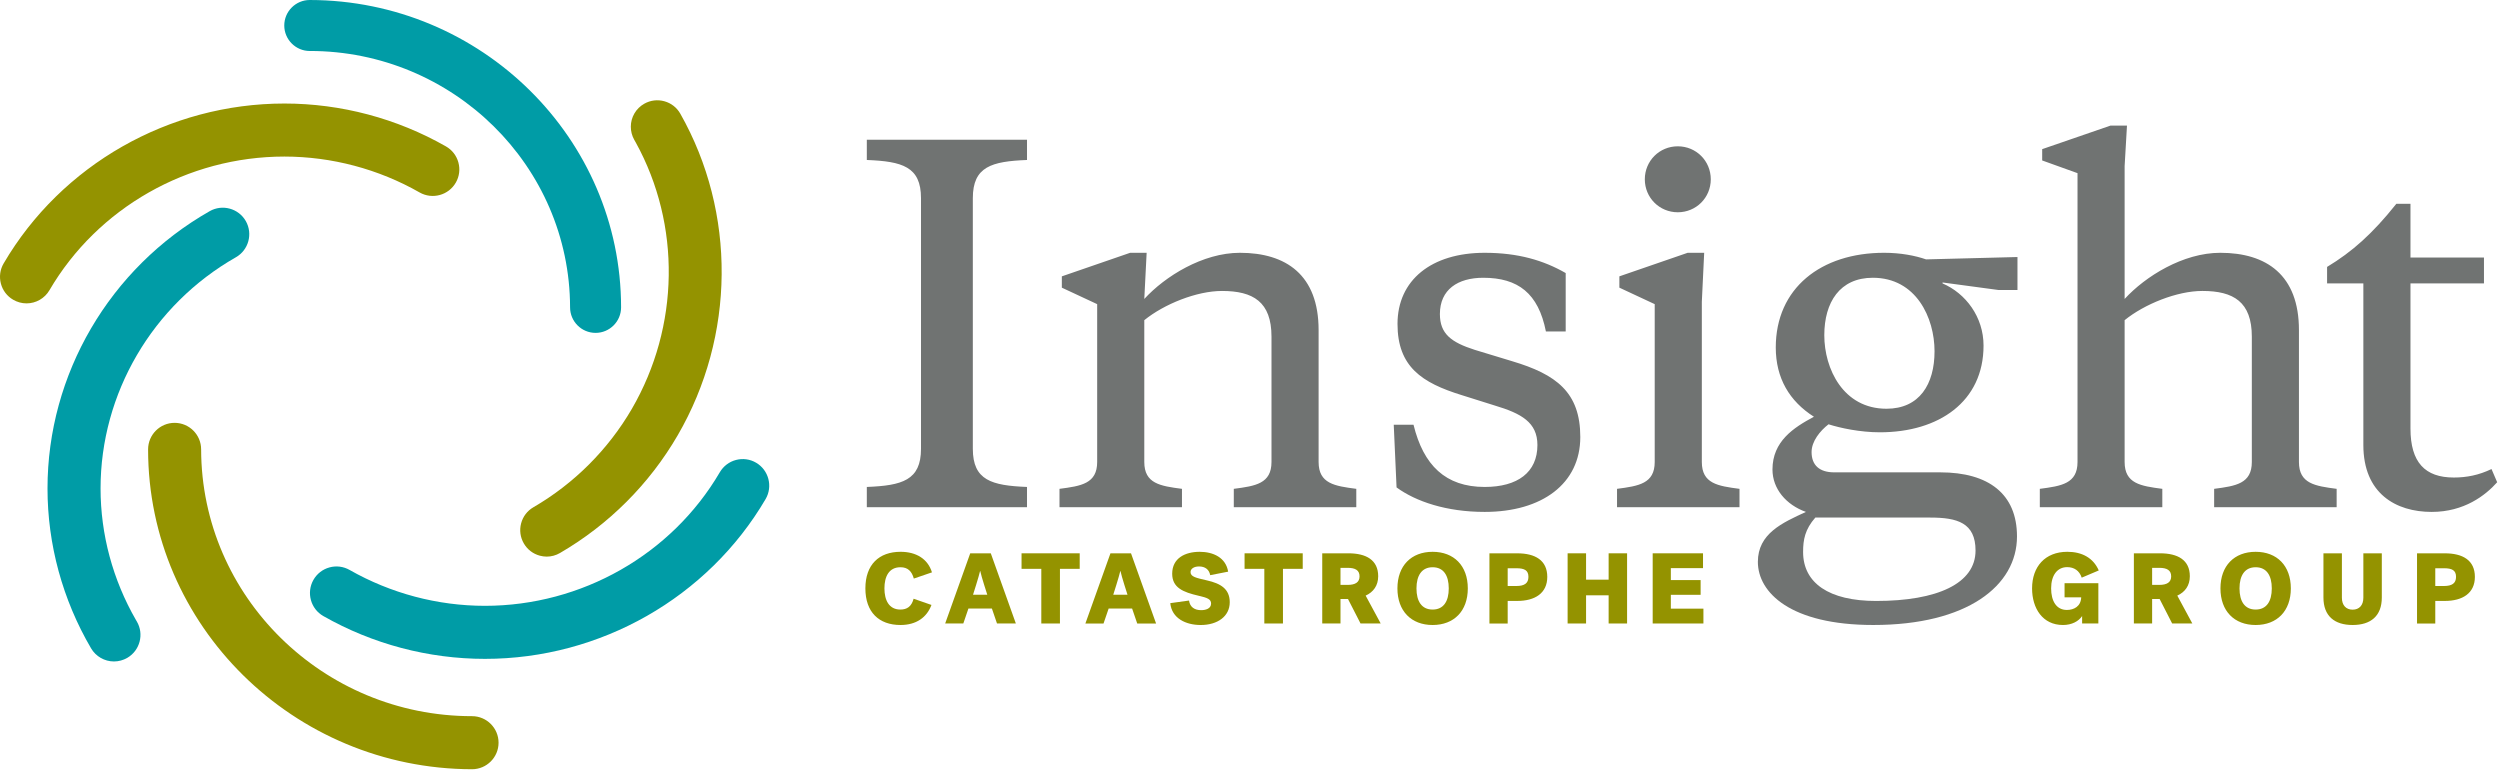
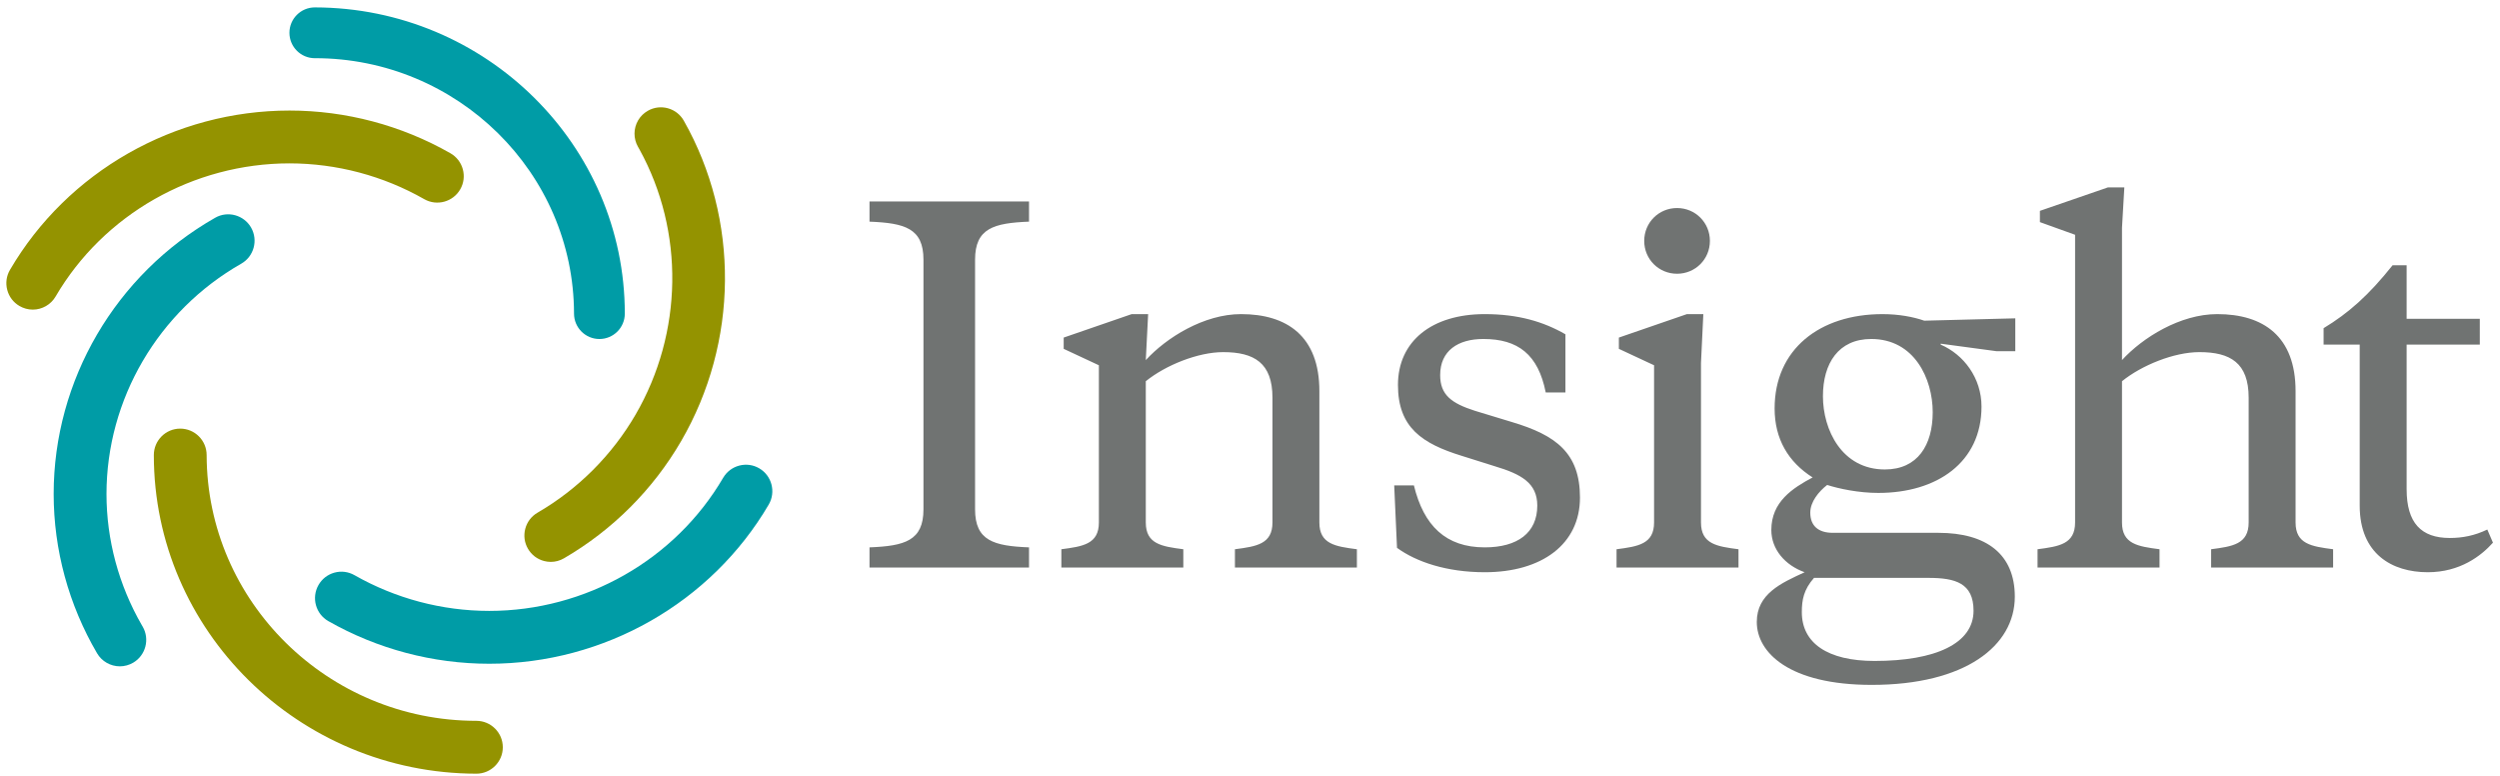
- <svg xmlns="http://www.w3.org/2000/svg" height="80" viewBox="0 0 260 80" width="260">
-   <g fill="none" fill-rule="evenodd">
-     <path d="m79.629 51.894c-6.008 10.258-17.192 16.628-29.192 16.628-5.881 0-11.69-1.538-16.808-4.45-1.32-.749-1.785-2.437-1.034-3.761.364-.642.955-1.102 1.665-1.299s1.456-.102 2.099.263c4.282 2.438 9.146 3.728 14.07 3.731 10.058-.003 19.421-5.327 24.434-13.896.375-.636.972-1.088 1.683-1.275.713-.186 1.458-.085 2.094.29 1.305.768 1.749 2.458.989 3.769z" fill="#009ca6" />
-     <path d="m49.09 74.481c-15.506 0-28.144-12.448-28.172-27.745 0-1.523-1.237-2.76-2.759-2.76-1.52 0-2.757 1.237-2.757 2.76 0 18.305 15.111 33.227 33.688 33.264 1.522 0 2.76-1.238 2.76-2.759 0-1.522-1.238-2.76-2.76-2.76" fill="#949300" />
-     <path d="m25.565 22.993c-.755-1.322-2.444-1.784-3.759-1.03-10.406 5.919-16.867 16.968-16.865 28.837 0 5.818 1.566 11.567 4.529 16.623.491.845 1.405 1.369 2.382 1.369.487 0 .967-.131 1.393-.379 1.309-.768 1.754-2.458.991-3.769l-.094-.159c-2.41-4.178-3.684-8.906-3.684-13.685.003-9.89 5.396-19.104 14.078-24.046 1.316-.752 1.779-2.436 1.029-3.761" fill="#009ca6" />
-     <path d="m47.672 16.893c-.195-.711-.655-1.303-1.294-1.667-5.115-2.918-10.925-4.459-16.802-4.459-12.003 0-23.191 6.372-29.196 16.627-.374.637-.476 1.38-.29 2.094s.641 1.312 1.272 1.68c.425.251.908.384 1.399.384.979 0 1.891-.526 2.38-1.367 5.014-8.571 14.377-13.898 24.434-13.903 4.926.005 9.791 1.296 14.071 3.737 1.319.75 3.008.288 3.761-1.032.366-.639.459-1.383.265-2.094m23.084-5.063c-.362-.641-.951-1.103-1.66-1.299-.708-.196-1.452-.106-2.089.255-.428.24-.785.591-1.03 1.013-.49.843-.495 1.893-.014 2.742l.168.298c4.701 8.547 4.551 19.118-.414 27.675-2.465 4.238-6.008 7.779-10.245 10.241-.635.369-1.088.964-1.276 1.675-.187.711-.087 1.452.281 2.085.367.636.961 1.089 1.672 1.278.235.063.474.095.711.095.48 0 .953-.127 1.378-.375 5.07-2.946 9.302-7.177 12.239-12.236 6.001-10.334 6.107-23.152.279-33.447" fill="#949300" />
-     <path d="m64.593 31.967c0 1.463-1.189 2.653-2.652 2.653s-2.653-1.19-2.653-2.652c-.026-14.703-12.169-26.667-27.07-26.667v.003c-1.463 0-2.654-1.19-2.654-2.653 0-1.462 1.191-2.651 2.654-2.651 17.847.032 32.37 14.373 32.375 31.967z" fill="#009ca6" />
-     <path d="m95.784 20.606c0-3.283-1.96-3.822-5.635-3.968v-2.108h16.66v2.108c-3.675.146-5.635.685-5.635 3.968v26.068c0 3.283 1.96 3.822 5.635 3.969v2.107h-16.66v-2.107c3.675-.147 5.635-.686 5.635-3.969zm36.451 14.407c0-3.626-1.911-4.753-5.146-4.753-2.644 0-6.026 1.371-8.083 3.038v14.748c0 2.254 1.665 2.499 3.919 2.793v1.911h-12.738v-1.911c2.254-.294 3.919-.539 3.919-2.793v-16.415l-3.675-1.714v-1.176l7.104-2.45h1.716l-.245 4.801c2.156-2.351 6.075-4.801 9.946-4.801 4.802 0 8.183 2.303 8.183 8.036v13.719c0 2.254 1.665 2.499 3.919 2.793v1.911h-12.739v-1.911c2.254-.294 3.92-.539 3.92-2.793zm13.007 15.679-.293-6.518h2.057c1.029 4.215 3.332 6.469 7.4 6.469 3.429 0 5.486-1.519 5.486-4.361 0-2.351-1.665-3.283-4.458-4.115l-3.431-1.079c-4.115-1.274-6.662-2.939-6.662-7.399 0-4.556 3.526-7.398 9.065-7.398 3.478 0 6.123.783 8.426 2.107v6.076h-2.057c-.785-3.969-2.891-5.586-6.518-5.586-2.644 0-4.508 1.224-4.508 3.772 0 2.059 1.176 2.94 3.626 3.724l3.871 1.176c4.607 1.372 7.105 3.235 7.105 7.889 0 4.85-3.969 7.79-9.945 7.79-3.971 0-7.154-1.078-9.164-2.547m29.248-35.476c1.911 0 3.431 1.52 3.431 3.431s-1.52 3.429-3.431 3.429-3.429-1.518-3.429-3.429 1.518-3.431 3.429-3.431zm2.5 32.83c0 2.253 1.665 2.499 3.918 2.793v1.91h-12.737v-1.91c2.253-.294 3.919-.54 3.919-2.793v-16.415l-3.676-1.715v-1.176l7.105-2.45h1.716l-.245 5.096zm24.202-11.515c0-3.479-1.911-7.644-6.418-7.644-3.43 0-5.047 2.548-5.047 5.978 0 3.479 1.96 7.644 6.467 7.644 3.43 0 4.998-2.549 4.998-5.978zm-12.397 17.296c-1.078 1.225-1.273 2.304-1.273 3.577 0 3.234 2.694 5.096 7.594 5.096 6.369 0 10.34-1.814 10.34-5.243 0-2.891-1.911-3.43-4.704-3.43zm11.515-26.851 9.507-.245v3.431h-1.961l-5.831-.785v.099c2.401 1.029 4.263 3.479 4.263 6.466 0 5.832-4.654 9.017-10.779 9.017-2.058 0-4.117-.442-5.342-.833-.882.686-1.763 1.763-1.763 2.891 0 1.371.833 2.107 2.351 2.107h11.025c5.047 0 7.987 2.254 7.987 6.664 0 5.144-5.194 9.211-14.944 9.211-8.625 0-12.005-3.381-12.005-6.567 0-2.939 2.548-4.066 4.998-5.193-2.058-.735-3.479-2.4-3.479-4.41 0-2.94 2.204-4.36 4.312-5.487-2.548-1.618-3.969-4.018-3.969-7.204 0-6.172 4.704-9.848 11.269-9.848 1.715 0 3.235.294 4.361.686zm12.077-10.289v-1.176l7.104-2.449h1.715l-.245 4.213v13.817c2.156-2.351 6.077-4.801 9.947-4.801 4.802 0 8.182 2.303 8.182 8.036v13.719c0 2.253 1.667 2.499 3.921 2.793v1.911h-12.74v-1.911c2.254-.294 3.919-.54 3.919-2.793v-13.033c0-3.626-1.911-4.754-5.144-4.754-2.646 0-6.026 1.372-8.085 3.039v14.748c0 2.253 1.667 2.499 3.92 2.793v1.911h-12.74v-1.911c2.254-.294 3.921-.54 3.921-2.793v-30.037zm38.302 10.093h7.644v2.696h-7.644v15.091c0 3.528 1.52 5.096 4.508 5.096 1.324 0 2.598-.246 3.92-.882l.589 1.372c-1.225 1.371-3.431 3.086-6.811 3.086-3.725 0-7.106-1.911-7.106-6.958v-16.805h-3.772v-1.717c2.596-1.567 4.704-3.429 7.203-6.564h1.469z" fill="#707372" />
-     <g fill="#949300">
-       <path d="m96.924 59.525-1.887.646c-.208-.75-.616-1.178-1.386-1.178-1.211 0-1.67.981-1.67 2.199 0 1.221.47 2.202 1.658 2.202.689 0 1.159-.313 1.377-1.126l1.856.646c-.48 1.293-1.575 2.086-3.221 2.086-2.243 0-3.651-1.335-3.651-3.808 0-2.47 1.418-3.805 3.66-3.805 1.627 0 2.836.74 3.264 2.138m5.003-.136c-.116.542-.731 2.461-.731 2.461h1.481s-.626-1.919-.73-2.461zm3.722 5.454h-1.96l-.532-1.554h-2.441l-.532 1.554h-1.886l2.606-7.299h2.138z" />
-       <path d="m106.241 57.544h6.048v1.615h-2.055v5.684h-1.938v-5.684h-2.055z" />
-       <path d="m116.51 59.39c-.116.542-.731 2.461-.731 2.461h1.481s-.626-1.919-.73-2.461zm3.722 5.454h-1.96l-.532-1.554h-2.441l-.532 1.554h-1.886l2.606-7.299h2.138zm5.284-4.484c1.449.323 2.377.897 2.377 2.273 0 1.47-1.273 2.368-3.014 2.368-1.553 0-3.013-.689-3.17-2.273l1.95-.271c.094.687.584 1 1.263 1 .447 0 1.031-.145 1.031-.689 0-.449-.385-.603-1.304-.812-1.584-.366-2.741-.825-2.741-2.285 0-1.626 1.345-2.283 2.857-2.283 1.418 0 2.722.604 2.962 2.064l-1.867.366c-.104-.584-.522-.907-1.158-.907-.531 0-.886.24-.886.584 0 .499.594.604 1.7.865" />
-       <path d="m129.435 57.544h6.048v1.615h-2.055v5.684h-1.938v-5.684h-2.055z" />
-       <path d="m139.411 59.055v1.774h.741c.802 0 1.24-.273 1.24-.888 0-.635-.438-.886-1.24-.886zm2.617 2.889 1.565 2.899h-2.097l-1.303-2.544h-.782v2.544h-1.898v-7.299h2.722c1.836 0 3.097.687 3.097 2.387 0 .97-.501 1.648-1.304 2.013zm5.285-.751c0 1.346.542 2.201 1.679 2.201s1.679-.855 1.679-2.201c0-1.344-.542-2.2-1.679-2.2-1.126 0-1.679.856-1.679 2.2m5.339 0c0 2.358-1.439 3.807-3.66 3.807s-3.66-1.449-3.66-3.807c0-2.356 1.439-3.805 3.66-3.805s3.66 1.449 3.66 3.805m5.054-2.095h-.907v1.846h.907c.834 0 1.251-.283 1.251-.95 0-.677-.406-.896-1.251-.896zm-.907 3.399v2.347h-1.898v-7.299h2.888c1.878 0 3.128.729 3.128 2.449 0 1.71-1.292 2.503-3.128 2.503z" />
-       <path d="m163.032 57.544h1.919v2.741h2.347v-2.741h1.919v7.299h-1.919v-2.931h-2.347v2.931h-1.919z" />
-       <path d="m171.879 64.843v-7.299h5.235v1.542h-3.347v1.242h3.097v1.532h-3.097v1.44h3.389v1.543z" />
-       <path d="m214.714 60.651h3.515v4.192h-1.689v-.772c-.366.542-1.064.929-1.993.929-2.106 0-3.211-1.722-3.211-3.807 0-2.252 1.345-3.806 3.67-3.806 1.513 0 2.691.625 3.265 1.939l-1.773.751c-.24-.73-.792-1.095-1.512-1.095-1.022 0-1.668.835-1.668 2.211 0 1.293.531 2.242 1.636 2.242.741 0 1.461-.375 1.491-1.314h-1.731zm9.107-1.596v1.774h.741c.803 0 1.24-.273 1.24-.888 0-.635-.437-.886-1.24-.886zm2.618 2.889 1.564 2.899h-2.097l-1.303-2.544h-.782v2.544h-1.898v-7.299h2.722c1.836 0 3.097.687 3.097 2.387 0 .97-.501 1.648-1.303 2.013zm6.469-.751c0 1.346.542 2.201 1.679 2.201s1.679-.855 1.679-2.201c0-1.344-.542-2.2-1.679-2.2-1.126 0-1.679.856-1.679 2.2m5.339 0c0 2.358-1.439 3.807-3.66 3.807s-3.66-1.449-3.66-3.807c0-2.356 1.439-3.805 3.66-3.805s3.66 1.449 3.66 3.805m3.391.95v-4.598h1.919v4.619c0 .792.439 1.241 1.116 1.241.679 0 1.116-.449 1.116-1.241v-4.619h1.919v4.598c0 1.919-1.147 2.857-3.035 2.857s-3.035-.938-3.035-2.857m12.538-3.045h-.907v1.846h.907c.834 0 1.252-.283 1.252-.95 0-.677-.407-.896-1.252-.896zm-.907 3.399v2.347h-1.898v-7.299h2.888c1.878 0 3.129.729 3.129 2.449 0 1.71-1.293 2.503-3.129 2.503z" />
-     </g>
+ <svg xmlns="http://www.w3.org/2000/svg" width="261" height="81" viewBox="0 0 261 81">
+   <g fill="none" fill-rule="evenodd" transform="translate(.664 .773)">
+     <path fill="#009CA6" d="M79.629,51.894 C73.621,62.152 62.437,68.522 50.437,68.522 C44.556,68.522 38.747,66.984 33.629,64.072 C32.309,63.323 31.844,61.635 32.595,60.311 C32.959,59.669 33.55,59.209 34.26,59.012 C34.97,58.815 35.716,58.91 36.359,59.275 C40.641,61.713 45.505,63.003 50.429,63.006 C60.487,63.003 69.85,57.679 74.863,49.11 C75.238,48.474 75.835,48.022 76.546,47.835 C77.259,47.649 78.004,47.75 78.64,48.125 C79.945,48.893 80.389,50.583 79.629,51.894 Z" />
+     <path fill="#949300" d="M49.09,74.481 C33.584,74.481 20.946,62.033 20.918,46.736 C20.918,45.213 19.681,43.976 18.159,43.976 C16.639,43.976 15.402,45.213 15.402,46.736 C15.402,65.041 30.513,79.963 49.09,80 C50.612,80 51.85,78.762 51.85,77.241 C51.85,75.719 50.612,74.481 49.09,74.481" />
+     <path fill="#009CA6" d="M25.565,22.993 C24.81,21.671 23.121,21.209 21.806,21.963 C11.4,27.882 4.939,38.931 4.941,50.8 C4.941,56.618 6.507,62.367 9.47,67.423 C9.961,68.268 10.875,68.792 11.852,68.792 C12.339,68.792 12.819,68.661 13.245,68.413 C14.554,67.645 14.999,65.955 14.236,64.644 L14.142,64.485 C11.732,60.307 10.458,55.579 10.458,50.8 C10.461,40.91 15.854,31.696 24.536,26.754 C25.852,26.002 26.315,24.318 25.565,22.993" />
+     <path fill="#949300" d="M47.672 16.893C47.477 16.183 47.017 15.591 46.378 15.226 41.263 12.309 35.453 10.768 29.576 10.768 17.573 10.768 6.385 17.14.38 27.395.006 28.032-.096 28.774.09 29.488.276 30.203.731 30.8 1.362 31.169 1.787 31.419 2.27 31.552 2.761 31.552 3.74 31.552 4.652 31.026 5.141 30.186 10.155 21.614 19.518 16.288 29.575 16.282 34.501 16.288 39.366 17.578 43.646 20.02 44.965 20.77 46.654 20.308 47.407 18.988 47.773 18.349 47.866 17.605 47.672 16.893M70.756 11.831C70.394 11.19 69.805 10.727 69.096 10.531 68.388 10.335 67.644 10.425 67.007 10.787 66.579 11.027 66.222 11.377 65.977 11.8 65.487 12.643 65.482 13.693 65.963 14.541L66.131 14.839C70.832 23.387 70.682 33.958 65.717 42.514 63.252 46.752 59.709 50.294 55.472 52.755 54.837 53.124 54.384 53.719 54.196 54.431 54.009 55.142 54.109 55.883 54.477 56.516 54.844 57.151 55.438 57.605 56.149 57.794 56.384 57.856 56.623 57.889 56.86 57.889 57.34 57.889 57.813 57.761 58.238 57.514 63.308 54.568 67.54 50.337 70.477 45.278 76.478 34.944 76.584 22.125 70.756 11.831" />
+     <path fill="#009CA6" d="M64.593,31.967 C64.593,33.43 63.404,34.62 61.941,34.62 C60.478,34.62 59.288,33.43 59.288,31.968 C59.262,17.265 47.119,5.301 32.218,5.301 L32.218,5.304 C30.755,5.304 29.564,4.114 29.564,2.651 C29.564,1.189 30.755,0 32.218,0 C50.065,0.032 64.588,14.373 64.593,31.967 Z" />
+     <path fill="#707372" d="M95.784 26.336C95.784 23.053 93.824 22.514 90.149 22.367L90.149 20.26 106.809 20.26 106.809 22.367C103.134 22.514 101.174 23.053 101.174 26.336L101.174 52.404C101.174 55.686 103.134 56.226 106.809 56.372L106.809 58.479 90.149 58.479 90.149 56.372C93.824 56.226 95.784 55.686 95.784 52.404L95.784 26.336zM132.234 40.742C132.234 37.117 130.323 35.989 127.088 35.989 124.444 35.989 121.062 37.361 119.005 39.027L119.005 53.775C119.005 56.029 120.67 56.275 122.924 56.568L122.924 58.479 110.186 58.479 110.186 56.568C112.44 56.275 114.105 56.029 114.105 53.775L114.105 37.361 110.43 35.646 110.43 34.47 117.534 32.02 119.25 32.02 119.005 36.822C121.161 34.47 125.08 32.02 128.951 32.02 133.753 32.02 137.134 34.324 137.134 40.056L137.134 53.775C137.134 56.029 138.799 56.275 141.053 56.568L141.053 58.479 128.314 58.479 128.314 56.568C130.568 56.275 132.234 56.029 132.234 53.775L132.234 40.742zM145.242 56.421L144.949 49.904 147.006 49.904C148.035 54.118 150.338 56.372 154.406 56.372 157.835 56.372 159.892 54.853 159.892 52.011 159.892 49.66 158.227 48.728 155.434 47.896L152.003 46.817C147.888 45.543 145.341 43.878 145.341 39.418 145.341 34.862 148.867 32.02 154.406 32.02 157.884 32.02 160.529 32.803 162.832 34.127L162.832 40.203 160.775 40.203C159.99 36.234 157.884 34.617 154.257 34.617 151.613 34.617 149.749 35.842 149.749 38.389 149.749 40.448 150.925 41.329 153.375 42.113L157.246 43.289C161.853 44.661 164.351 46.524 164.351 51.178 164.351 56.029 160.382 58.968 154.406 58.968 150.435 58.968 147.252 57.89 145.242 56.421M174.49 20.946C176.401 20.946 177.921 22.466 177.921 24.377 177.921 26.288 176.401 27.806 174.49 27.806 172.579 27.806 171.061 26.288 171.061 24.377 171.061 22.466 172.579 20.946 174.49 20.946zM176.99 53.776C176.99 56.029 178.655 56.275 180.908 56.569L180.908 58.479 168.171 58.479 168.171 56.569C170.424 56.275 172.09 56.029 172.09 53.776L172.09 37.361 168.414 35.646 168.414 34.47 175.519 32.021 177.235 32.021 176.99 37.117 176.99 53.776zM201.192 42.261C201.192 38.782 199.281 34.617 194.774 34.617 191.344 34.617 189.727 37.165 189.727 40.595 189.727 44.074 191.687 48.239 196.194 48.239 199.624 48.239 201.192 45.69 201.192 42.261zM188.795 59.558C187.717 60.782 187.522 61.861 187.522 63.134 187.522 66.368 190.216 68.23 195.116 68.23 201.485 68.23 205.456 66.416 205.456 62.987 205.456 60.097 203.545 59.558 200.752 59.558L188.795 59.558zM200.31 32.706L209.817 32.461 209.817 35.892 207.856 35.892 202.025 35.107 202.025 35.206C204.426 36.235 206.288 38.685 206.288 41.673 206.288 47.504 201.634 50.689 195.509 50.689 193.451 50.689 191.392 50.247 190.167 49.857 189.285 50.542 188.404 51.619 188.404 52.747 188.404 54.118 189.237 54.854 190.755 54.854L201.78 54.854C206.827 54.854 209.767 57.108 209.767 61.518 209.767 66.662 204.573 70.729 194.823 70.729 186.198 70.729 182.818 67.348 182.818 64.163 182.818 61.223 185.366 60.097 187.816 58.969 185.758 58.234 184.337 56.569 184.337 54.559 184.337 51.619 186.541 50.199 188.649 49.072 186.101 47.454 184.68 45.054 184.68 41.868 184.68 35.696 189.384 32.021 195.949 32.021 197.664 32.021 199.184 32.314 200.31 32.706zM212.387 22.416L212.387 21.241 219.491 18.791 221.206 18.791 220.961 23.005 220.961 36.821C223.117 34.47 227.038 32.02 230.908 32.02 235.71 32.02 239.09 34.323 239.09 40.056L239.09 53.775C239.09 56.029 240.757 56.274 243.011 56.568L243.011 58.479 230.271 58.479 230.271 56.568C232.525 56.274 234.19 56.029 234.19 53.775L234.19 40.742C234.19 37.116 232.279 35.988 229.046 35.988 226.4 35.988 223.02 37.36 220.961 39.027L220.961 53.775C220.961 56.029 222.628 56.274 224.881 56.568L224.881 58.479 212.141 58.479 212.141 56.568C214.395 56.274 216.062 56.029 216.062 53.775L216.062 23.738 212.387 22.416zM250.689 32.51L258.332 32.51 258.332 35.205 250.689 35.205 250.689 50.296C250.689 53.824 252.208 55.392 255.196 55.392 256.521 55.392 257.795 55.147 259.116 54.51L259.705 55.882C258.481 57.254 256.274 58.968 252.894 58.968 249.169 58.968 245.788 57.058 245.788 52.011L245.788 35.205 242.017 35.205 242.017 33.489C244.613 31.921 246.72 30.06 249.22 26.924L250.689 26.924 250.689 32.51z" />
  </g>
</svg>
